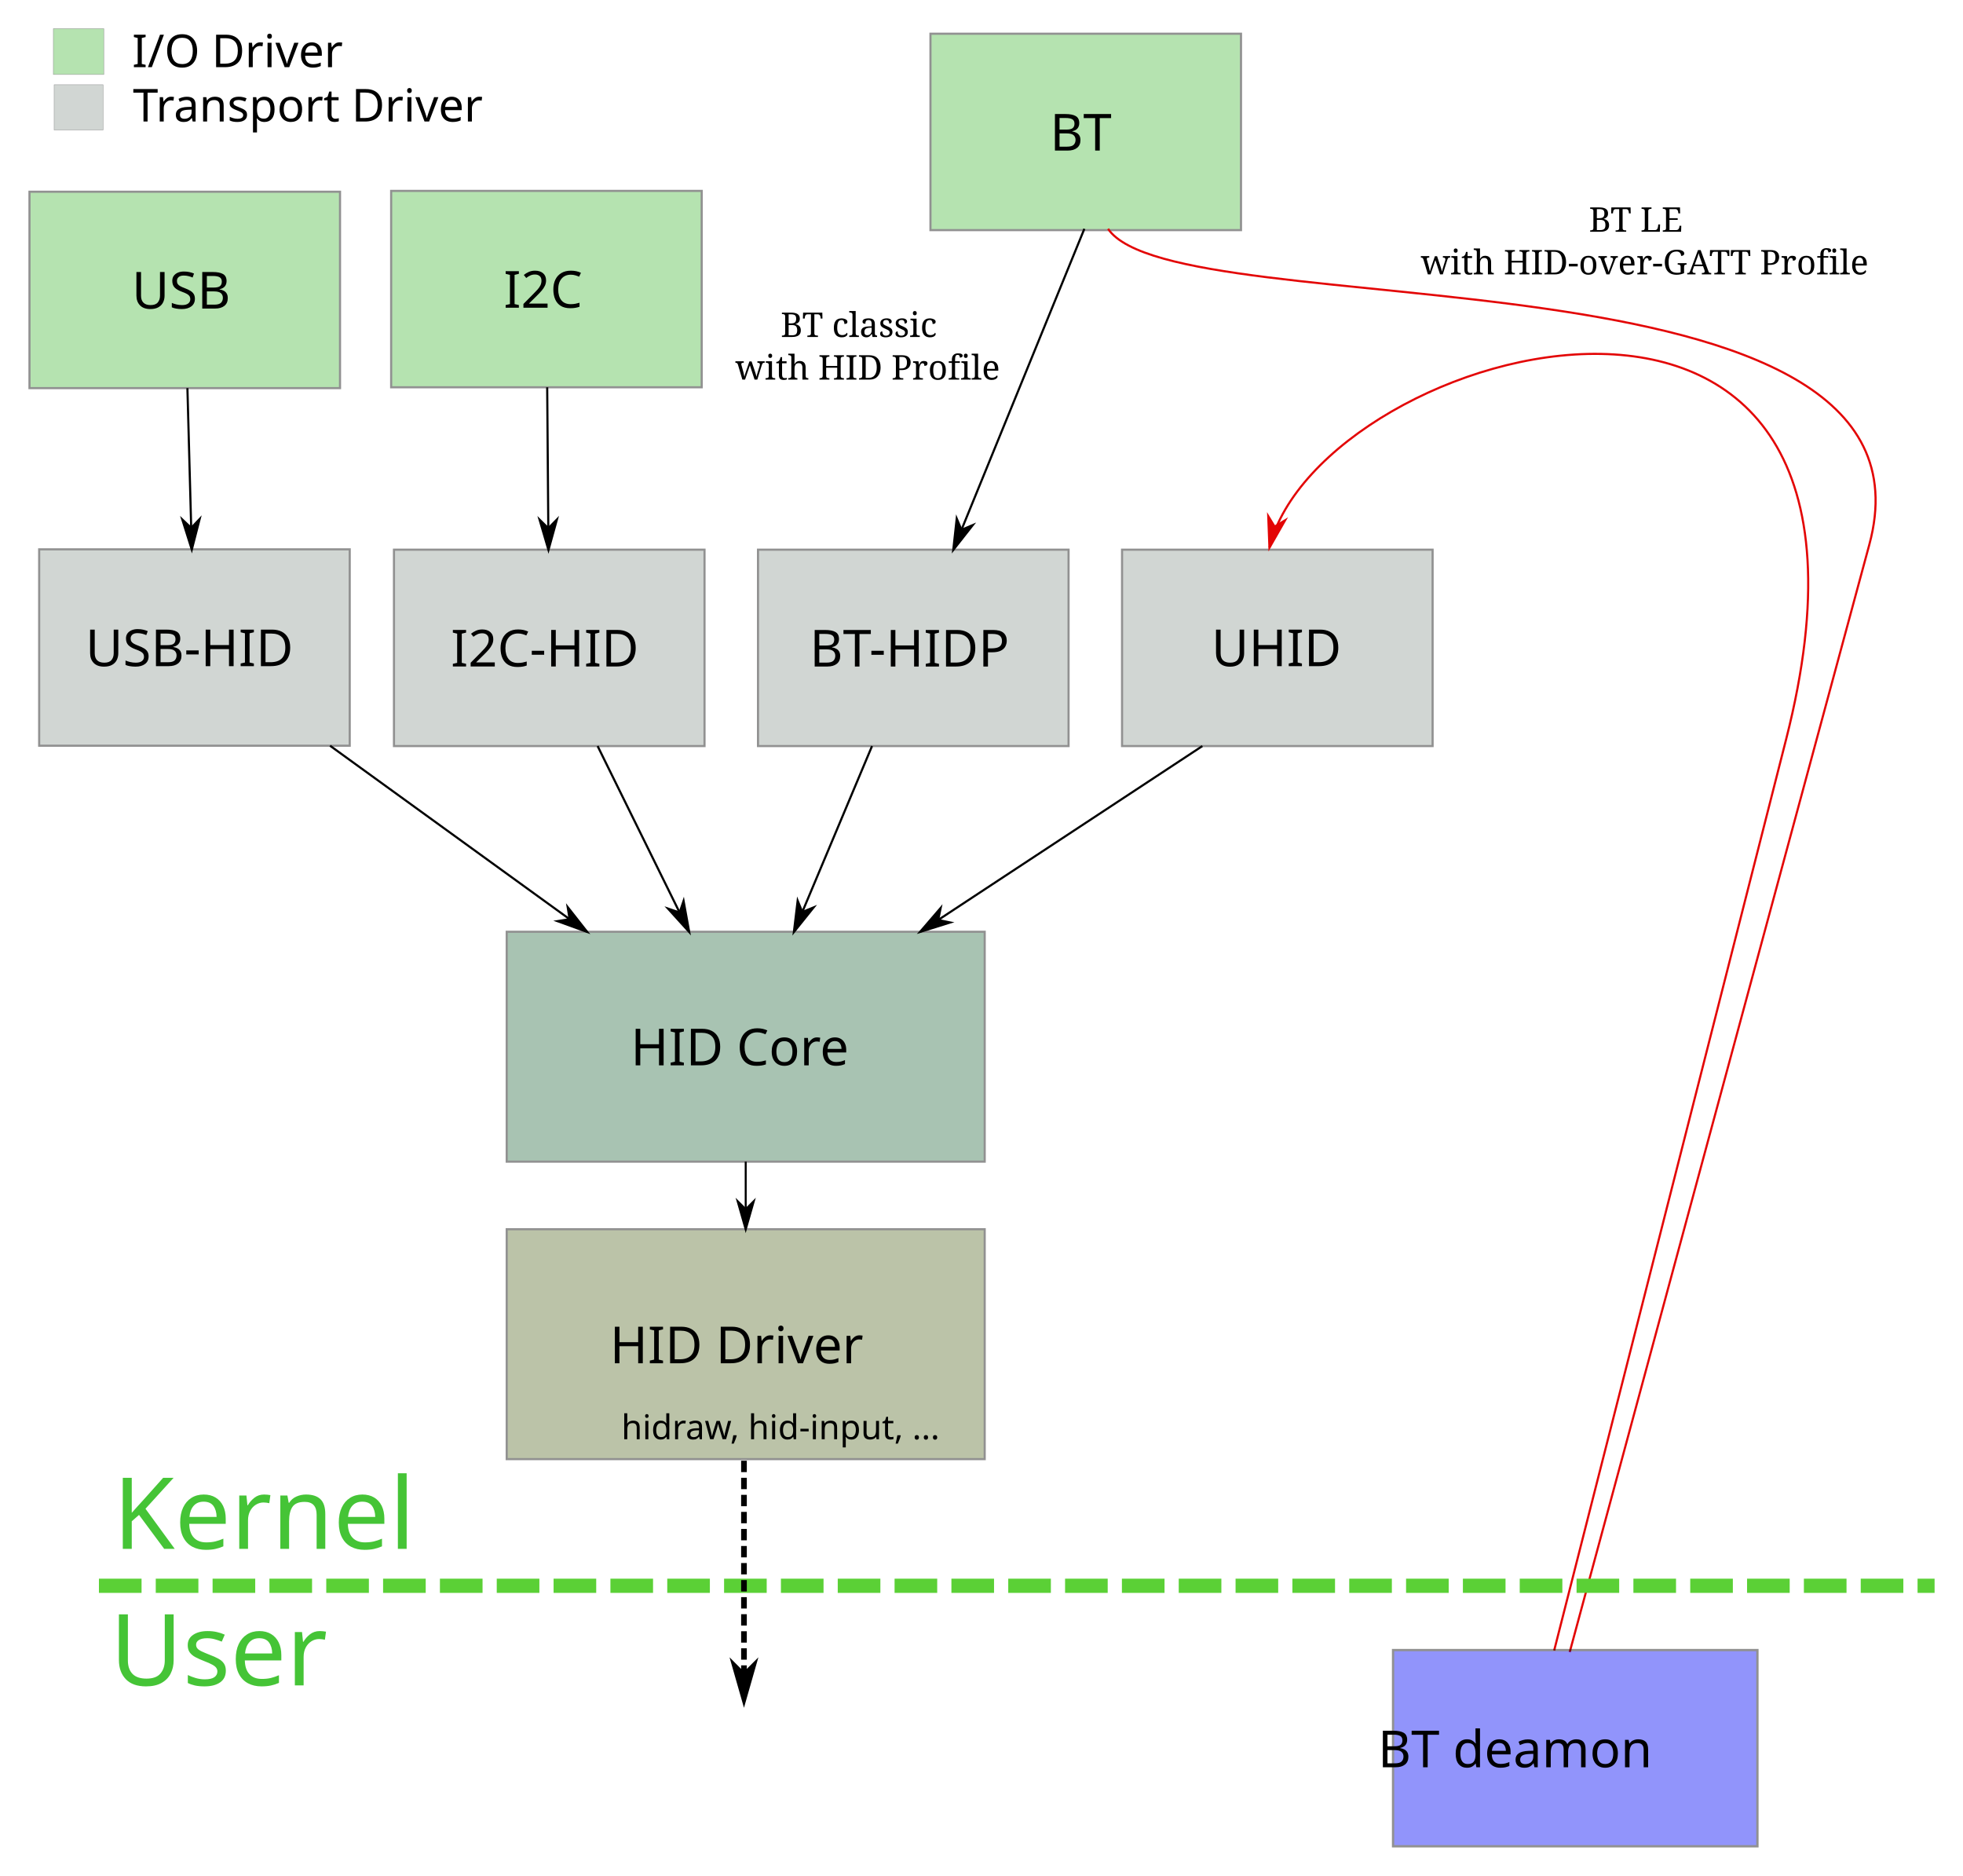
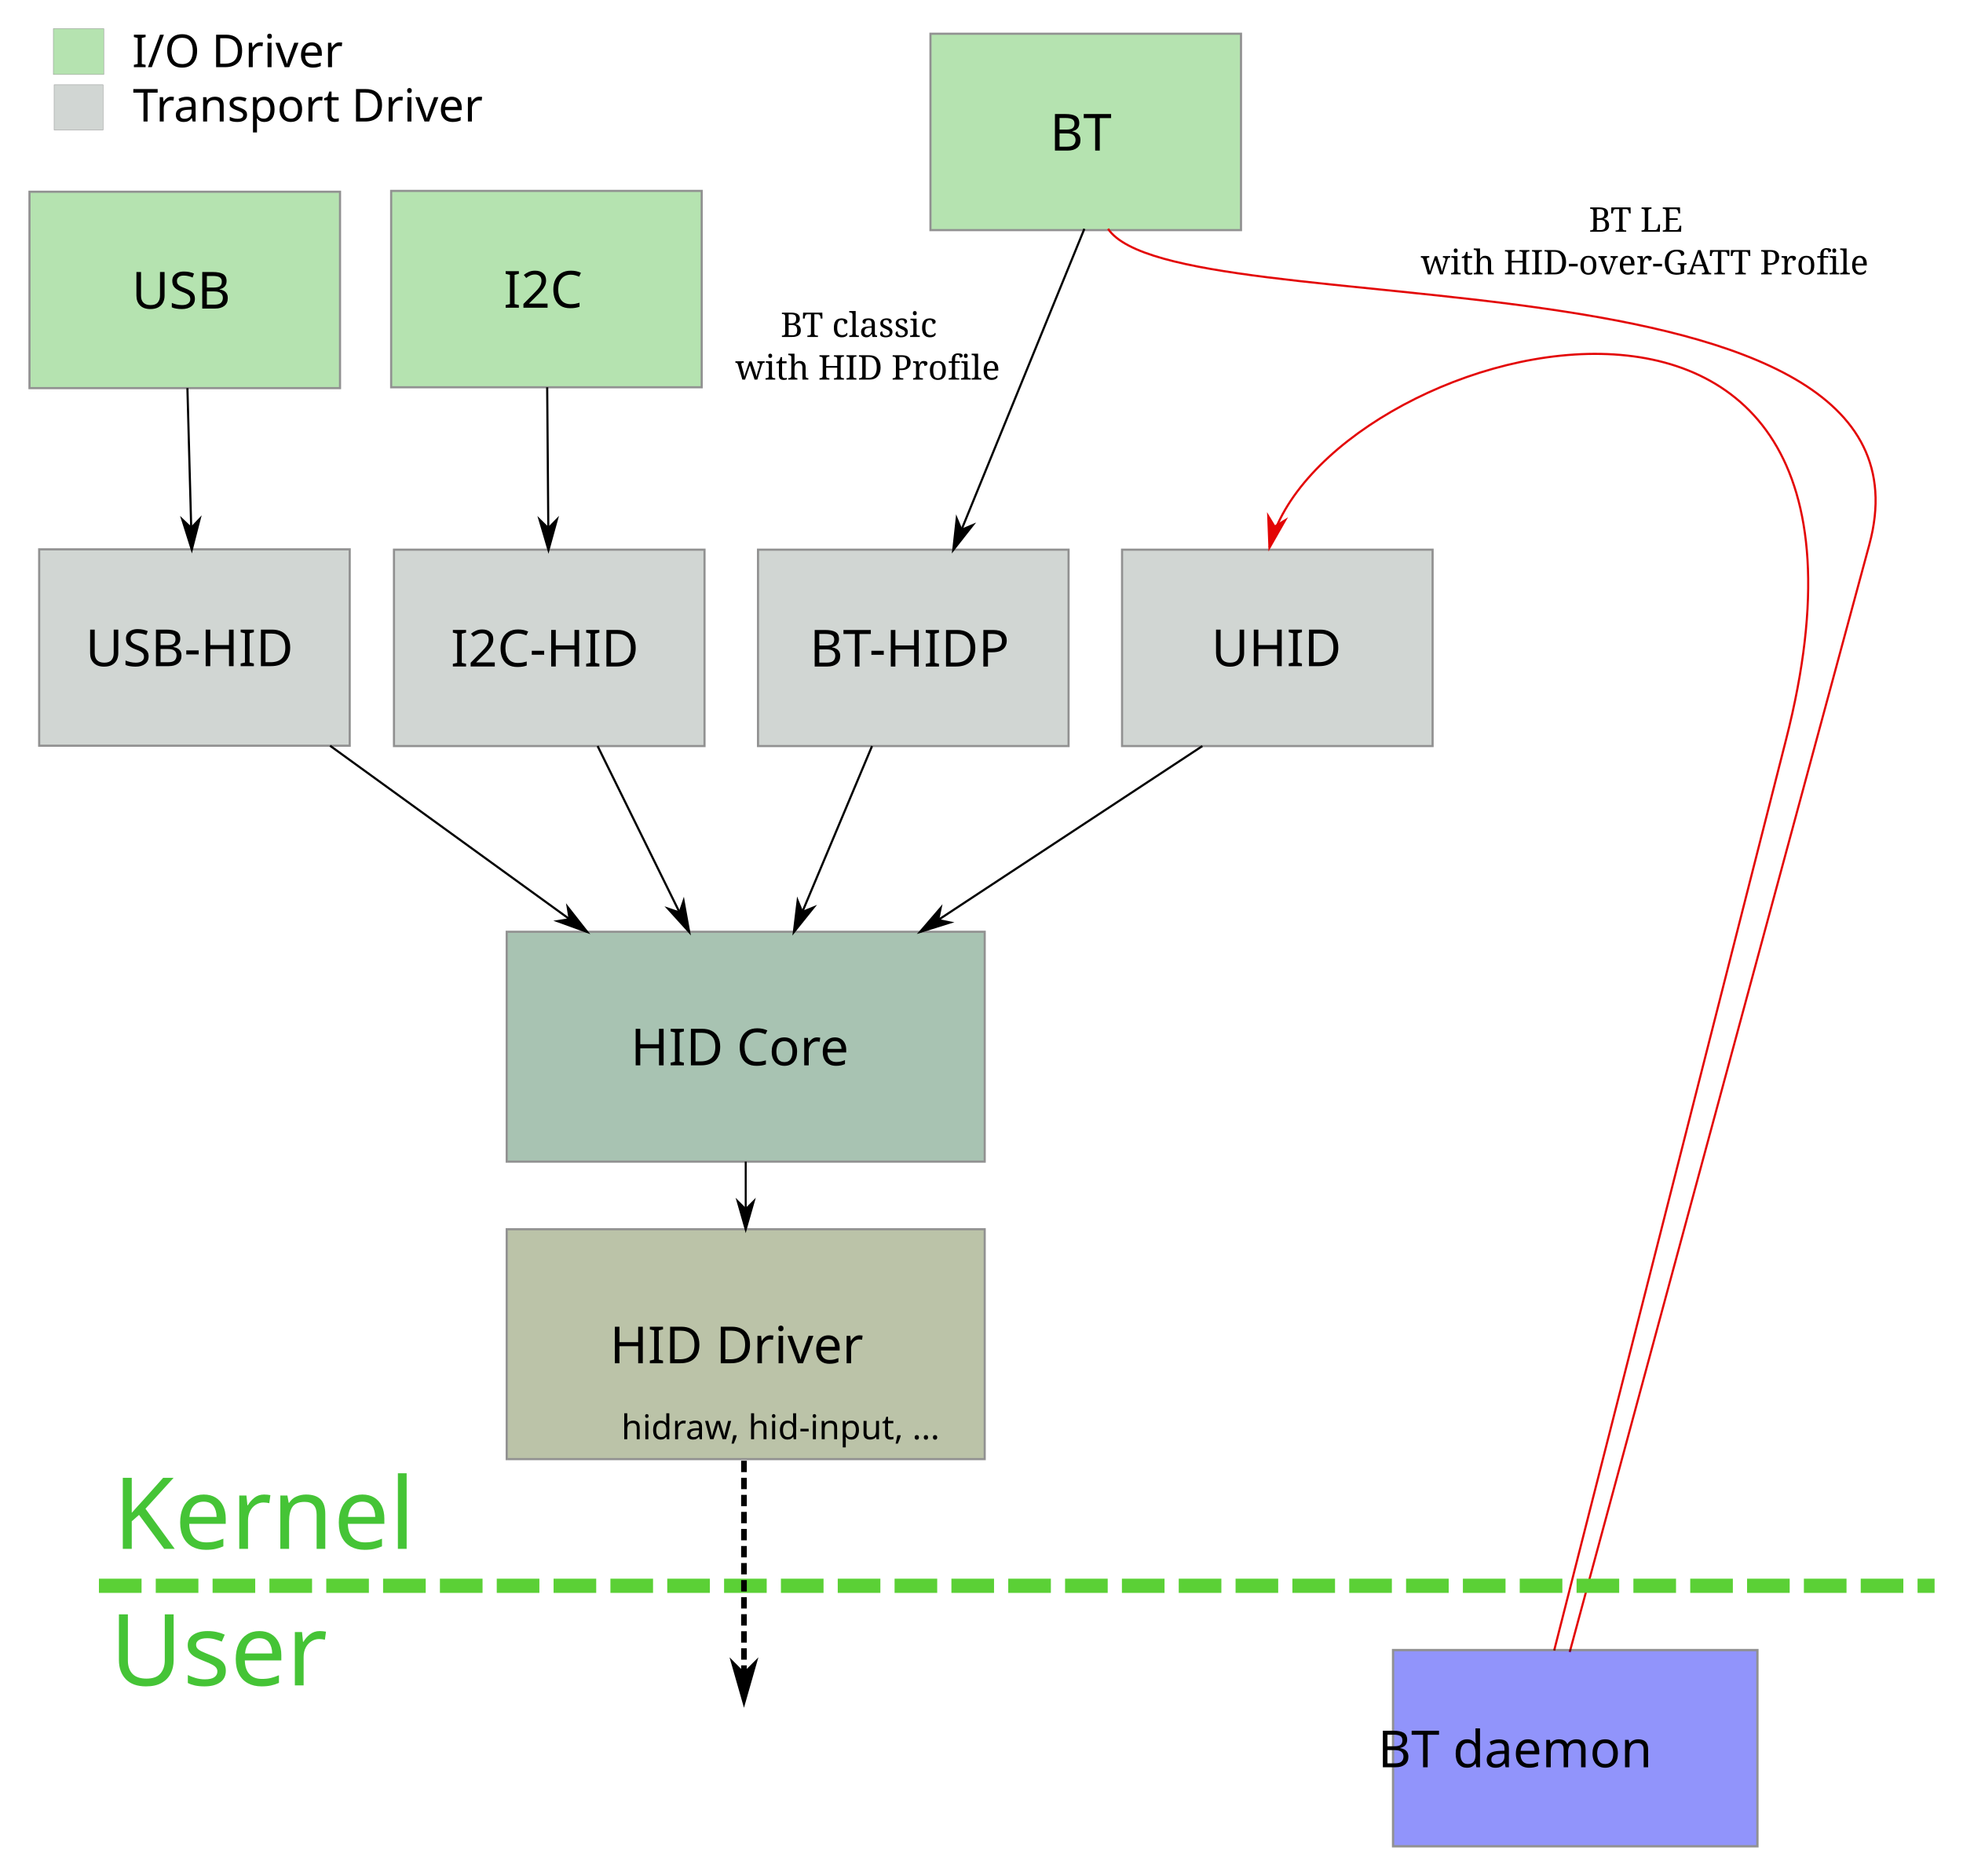
<svg xmlns="http://www.w3.org/2000/svg" xmlns:ns1="http://www.openswatchbook.org/uri/2009/osb" xmlns:xlink="http://www.w3.org/1999/xlink" version="1.1" id="svg2" height="660.092" width="690.815">
  <defs id="defs4">
    <marker style="overflow:visible" id="Arrow1Mend" refX="0" refY="0" orient="auto">
      <path transform="matrix(-0.4,0,0,-0.4,-4,0)" style="fill:#000000;fill-opacity:1;fill-rule:evenodd;stroke:#000000;stroke-width:1pt;stroke-opacity:1" d="M 0,0 5,-5 -12.5,0 5,5 0,0 Z" id="path4501" />
    </marker>
    <linearGradient id="linearGradient5498" ns1:paint="solid">
      <stop style="stop-color:#53be49;stop-opacity:1;" offset="0" id="stop5500" />
    </linearGradient>
    <linearGradient id="linearGradient5492" ns1:paint="solid">
      <stop style="stop-color:#000000;stop-opacity:1;" offset="0" id="stop5494" />
    </linearGradient>
    <marker orient="auto" refY="0" refX="0" id="Arrow1Lend" style="overflow:visible">
      <path id="path3848" d="M 0,0 5,-5 -12.5,0 5,5 0,0 Z" style="fill-rule:evenodd;stroke:#000000;stroke-width:1pt" transform="matrix(-0.8,0,0,-0.8,-10,0)" />
    </marker>
    <linearGradient xlink:href="#linearGradient5492" id="linearGradient5496" x1="43.071" y1="96.291" x2="189.786" y2="96.291" gradientUnits="userSpaceOnUse" />
    <linearGradient xlink:href="#linearGradient5498" id="linearGradient5502" x1="43.071" y1="96.291" x2="189.786" y2="96.291" gradientUnits="userSpaceOnUse" />
    <linearGradient id="linearGradient5498-9" ns1:paint="solid" gradientTransform="matrix(0.1623891,0,0,0.2335454,-192.0983,80.61542)">
      <stop style="stop-color:#53be49;stop-opacity:1;" offset="0" id="stop5500-2" />
    </linearGradient>
    <linearGradient id="linearGradient6790" ns1:paint="solid">
      <stop style="stop-color:#53be49;stop-opacity:1;" offset="0" id="stop6792" />
    </linearGradient>
    <linearGradient id="linearGradient5498-9-0" ns1:paint="solid" gradientTransform="matrix(0.1217918,0,0,0.175159,474.2078,391.3468)">
      <stop style="stop-color:#53be49;stop-opacity:1;" offset="0" id="stop5500-2-7" />
    </linearGradient>
    <linearGradient id="linearGradient6881" ns1:paint="solid" gradientTransform="matrix(0.1623891,0,0,0.2335454,-192.0983,80.61542)">
      <stop style="stop-color:#53be49;stop-opacity:1;" offset="0" id="stop6883" />
    </linearGradient>
    <marker orient="auto" refY="0" refX="0" id="Arrow1Lend0" style="overflow:visible">
      <path id="path6932" d="M 0,0 5,-5 -12.5,0 5,5 0,0 Z" style="fill:#e30505;fill-rule:evenodd;stroke:#e30505;stroke-width:1pt" transform="matrix(-0.8,0,0,-0.8,-10,0)" />
    </marker>
  </defs>
  <g id="layer1" transform="translate(-9.184531,-16.34368)">
    <g id="g6853">
      <rect y="209.766" x="404.056" height="69.107" width="109.286" id="rect2985" style="opacity:0.43;fill:#95a19a;fill-opacity:1;stroke:#000000;stroke-width:0.75;stroke-opacity:1" />
      <text id="text3755" y="250.753" x="435.505" style="font-style:normal;font-weight:normal;font-size:18px;line-height:125%;font-family:Sans;letter-spacing:0px;word-spacing:0px;fill:#000000;fill-opacity:1;stroke:none" xml:space="preserve">
        <tspan y="250.753" x="435.505" id="tspan3757">UHID</tspan>
      </text>
    </g>
    <rect style="opacity:0.43;fill:#95a19a;fill-opacity:1;stroke:#000000;stroke-width:0.143;stroke-opacity:1" id="rect2985-01" width="17.211" height="15.924" x="28.24" y="46.162" />
    <g transform="matrix(0.75,0,0,0.75,243.2653,172.101)" id="g3759-2">
      <g id="g3817">
        <rect style="opacity:0.43;fill:#95a19a;fill-opacity:1;stroke:#000000;stroke-opacity:1" id="rect2985-2" width="145.714" height="92.143" x="43.571" y="50.219" />
        <text xml:space="preserve" style="font-style:normal;font-weight:normal;font-size:24px;line-height:125%;font-family:Sans;letter-spacing:0px;word-spacing:0px;fill:#000000;fill-opacity:1;stroke:none" x="67.831" y="105.039" id="text3755-2">
          <tspan id="tspan3757-8" x="67.831" y="105.039">BT-HIDP</tspan>
        </text>
      </g>
    </g>
    <g transform="matrix(0.75,0,0,0.75,-12.95931,172.101)" id="g3759-4">
      <g id="g6769">
        <rect style="opacity:0.43;fill:#95a19a;fill-opacity:1;stroke:#000000;stroke-opacity:1" id="rect2985-3" width="145.714" height="92.143" x="47.907" y="50.061" />
        <text xml:space="preserve" style="font-style:normal;font-weight:normal;font-size:24px;line-height:125%;font-family:Sans;letter-spacing:0px;word-spacing:0px;fill:#000000;fill-opacity:1;stroke:none" x="69.659" y="104.869" id="text3755-6">
          <tspan id="tspan3757-2" x="69.659" y="104.869">USB-HID</tspan>
        </text>
      </g>
    </g>
    <g id="g3828" transform="matrix(0.75,0,0,0.75,-8.031472,211.2003)">
      <rect y="177.362" x="260.714" height="107.857" width="224.286" id="rect3822" style="opacity:0.43;fill:#35744d;fill-opacity:1;stroke:#000000;stroke-opacity:1" />
      <text id="text3824" y="240.027" x="318.904" style="font-style:normal;font-weight:normal;font-size:24px;line-height:125%;font-family:Sans;letter-spacing:0px;word-spacing:0px;fill:#000000;fill-opacity:1;stroke:none" xml:space="preserve">
        <tspan y="240.027" x="318.904" id="tspan3826">HID Core</tspan>
      </text>
    </g>
    <path style="fill:none;stroke:#000000;stroke-width:0.75px;stroke-linecap:butt;stroke-linejoin:miter;stroke-opacity:1;marker-end:url(#Arrow1Lend)" d="m 432.316,278.873 -99.266,65.349" id="path3833" />
    <path style="fill:none;stroke:#000000;stroke-width:0.75px;stroke-linecap:butt;stroke-linejoin:miter;stroke-opacity:1;marker-start:none;marker-end:url(#Arrow1Lend)" d="m 125.335,278.754 90.416,65.468" id="path3837" />
    <path style="fill:none;stroke:#000000;stroke-width:0.75px;stroke-linecap:butt;stroke-linejoin:miter;stroke-opacity:1;marker-end:url(#Arrow1Lend)" d="m 316.067,278.873 -27.46,65.349" id="path3839" />
    <g transform="matrix(0.75,0,0,0.75,115.153,172.101)" id="g3759-0">
      <rect y="50.219" x="43.571" height="92.143" width="145.714" id="rect2985-0" style="opacity:0.43;fill:#95a19a;fill-opacity:1;stroke:#000000;stroke-opacity:1" />
      <text id="text3755-64" y="105.027" x="70.251" style="font-style:normal;font-weight:normal;font-size:24px;line-height:125%;font-family:Sans;letter-spacing:0px;word-spacing:0px;fill:#000000;fill-opacity:1;stroke:none" xml:space="preserve">
        <tspan y="105.027" x="70.251" id="tspan3757-0">I2C-HID</tspan>
      </text>
    </g>
    <path style="fill:none;stroke:#000000;stroke-width:0.75px;stroke-linecap:butt;stroke-linejoin:miter;stroke-opacity:1;marker-start:none;marker-end:url(#Arrow1Lend)" d="m 219.496,278.873 32.191,65.349" id="path5016" />
    <g id="g5438" transform="matrix(0.75,0,0,0.75,-13.11904,46.14868)">
      <rect y="50.219" x="43.571" height="92.143" width="145.714" id="rect2985-3-1" style="opacity:0.43;fill:url(#linearGradient5502);fill-opacity:1;stroke:url(#linearGradient5496);stroke-opacity:1" />
      <text id="text3755-6-7" y="105.027" x="91.597" style="font-style:normal;font-weight:normal;font-size:24px;line-height:125%;font-family:Sans;letter-spacing:0px;word-spacing:0px;fill:#000000;fill-opacity:1;stroke:none" xml:space="preserve">
        <tspan y="105.027" x="91.597" id="tspan3757-2-1">USB</tspan>
      </text>
    </g>
    <g style="fill:url(#linearGradient5498)" id="g5443-3" transform="matrix(0.75,0,0,0.75,243.7123,45.09437)">
      <rect y="51.229" x="-129.165" height="92.143" width="145.714" id="rect2985-3-1-4-3" style="opacity:0.43;fill:url(#linearGradient5498);fill-opacity:1;stroke:#000000;stroke-width:1;stroke-opacity:1" />
      <text id="text3755-6-7-9-9" y="106.037" x="-76.393" style="font-style:normal;font-weight:normal;font-size:24px;line-height:125%;font-family:Sans;letter-spacing:0px;word-spacing:0px;fill:#000000;fill-opacity:1;stroke:none" xml:space="preserve">
        <tspan y="106.037" x="-76.393" id="tspan3757-2-1-3-8">I2C</tspan>
      </text>
    </g>
    <g style="fill:url(#linearGradient5498-9)" id="g5443-3-5" transform="matrix(0.75,0,0,0.75,187.7723,-43.01816)">
      <rect y="92.58" x="-213.073" height="21.52" width="23.662" id="rect2985-3-1-4-3-0" style="opacity:0.43;fill:url(#linearGradient5498-9);fill-opacity:1;stroke:#000000;stroke-width:0.195;stroke-opacity:1" />
      <text id="text6819" y="110.666" x="-176.15" style="font-style:normal;font-weight:normal;font-size:21.333px;line-height:125%;font-family:Sans;letter-spacing:0px;word-spacing:0px;fill:#000000;fill-opacity:1;stroke:none" xml:space="preserve">
        <tspan y="110.666" x="-176.15" id="tspan6821">I/O Driver</tspan>
      </text>
    </g>
    <path style="fill:none;stroke:#000000;stroke-width:0.75;stroke-linecap:butt;stroke-linejoin:miter;stroke-miterlimit:4;stroke-dasharray:none;stroke-dashoffset:0;stroke-opacity:1;marker-end:url(#Arrow1Lend)" d="m 75.139,152.92 1.538,56.727" id="path5517" />
    <path style="fill:none;stroke:#000000;stroke-width:0.75;stroke-linecap:butt;stroke-linejoin:miter;stroke-miterlimit:4;stroke-dasharray:none;stroke-opacity:1;marker-end:url(#Arrow1Lend)" d="m 201.753,152.624 0.449,57.142" id="path5701" />
    <g id="g5433" transform="matrix(0.75,0,0,0.75,361.8055,48.88244)">
      <g id="g5443">
        <g id="g5504" transform="translate(95.59535,-78.7919)">
          <rect y="51.229" x="-129.165" height="92.143" width="145.714" id="rect2985-3-1-4" style="opacity:0.43;fill:url(#linearGradient5498);fill-opacity:1;stroke:#000000;stroke-width:1;stroke-opacity:1" />
          <text id="text3755-6-7-9" y="106.049" x="-73.077" style="font-style:normal;font-weight:normal;font-size:24px;line-height:125%;font-family:Sans;letter-spacing:0px;word-spacing:0px;fill:#000000;fill-opacity:1;stroke:none" xml:space="preserve">
            <tspan y="106.049" x="-73.077" id="tspan3757-2-1-3">BT</tspan>
          </text>
        </g>
      </g>
    </g>
    <path style="display:inline;fill:none;stroke:#000000;stroke-width:0.75;stroke-linecap:butt;stroke-linejoin:miter;stroke-miterlimit:4;stroke-dasharray:none;stroke-opacity:1;marker-end:url(#Arrow1Lend)" d="M 390.791,96.857 344.694,209.766" id="path5897" />
    <path style="fill:none;stroke:#e30505;stroke-width:0.75;stroke-linecap:butt;stroke-linejoin:miter;stroke-miterlimit:4;stroke-dasharray:none;stroke-opacity:1;marker-end:url(#Arrow1Lend0)" d="m 399.124,96.857 c 23.957,35.524 297.322,2.411 267.906,111.138 L 561.591,597.71 m -5.465,-0.588 81.648,-320.711 C 688.594,76.785 473.594,137.107 455.945,208.984" id="path6097" />
    <text xml:space="preserve" style="font-style:normal;font-variant:normal;font-weight:normal;font-stretch:normal;font-size:12px;line-height:125%;font-family:Serif;-inkscape-font-specification:Serif;text-align:center;letter-spacing:0px;word-spacing:0px;text-anchor:middle;fill:#000000;fill-opacity:1;stroke:none" x="322.337" y="134.917" id="text6463">
      <tspan id="tspan6465" x="322.337" y="134.917">BT classic</tspan>
      <tspan x="322.337" y="149.917" id="tspan6467">with HID Profile</tspan>
    </text>
    <text xml:space="preserve" style="font-style:normal;font-variant:normal;font-weight:normal;font-stretch:normal;font-size:12px;line-height:125%;font-family:Serif;-inkscape-font-specification:Serif;text-align:center;letter-spacing:0px;word-spacing:0px;text-anchor:middle;fill:#000000;fill-opacity:1;stroke:none" x="595.775" y="97.9" id="text6463-5">
      <tspan id="tspan6465-7" x="595.775" y="97.9">BT LE</tspan>
      <tspan x="595.775" y="112.9" id="tspan6467-8">with HID-over-GATT Profile</tspan>
    </text>
    <g transform="matrix(0.75,0,0,0.75,445.2581,583.3942)" id="g3759-0-7">
      <g id="g6545" transform="translate(30.97801,-49.83419)">
        <rect style="opacity:0.43;fill:#0006f5;fill-opacity:1;stroke:#000000;stroke-width:1.083;stroke-opacity:1" id="rect2985-0-9" width="170.965" height="92.06" x="41.25" y="67.954" />
        <text xml:space="preserve" style="font-style:normal;font-weight:normal;font-size:24px;line-height:125%;font-family:Sans;text-align:center;letter-spacing:0px;word-spacing:0px;text-anchor:middle;fill:#000000;fill-opacity:1;stroke:none" x="126.586" y="122.932" id="text3755-64-1">
-           <tspan id="tspan6543" x="126.586" y="122.932">BT deamon</tspan>
+           <tspan id="tspan6543" x="126.586" y="122.932">BT daemon</tspan>
        </text>
        <path id="path4456" d="m -565.989,37.792 861.333,0" style="fill:none;fill-rule:evenodd;stroke:#5bd036;stroke-width:6.667;stroke-linecap:butt;stroke-linejoin:miter;stroke-miterlimit:4;stroke-dasharray:20, 6.667;stroke-dashoffset:0;stroke-opacity:1" />
        <text id="text4458" y="20.458" x="-559.322" style="font-style:normal;font-weight:normal;font-size:46.667px;line-height:125%;font-family:sans-serif;letter-spacing:0px;word-spacing:0px;fill:#45c436;fill-opacity:1;stroke:none;stroke-width:1px;stroke-linecap:butt;stroke-linejoin:miter;stroke-opacity:1" xml:space="preserve">
          <tspan id="tspan4462" y="20.458" x="-559.322">Kernel</tspan>
        </text>
        <text id="text4458-0" y="84.522" x="-560.809" style="font-style:normal;font-weight:normal;font-size:46.667px;line-height:125%;font-family:sans-serif;letter-spacing:0px;word-spacing:0px;fill:#45c436;fill-opacity:1;stroke:none;stroke-width:1px;stroke-linecap:butt;stroke-linejoin:miter;stroke-opacity:1" xml:space="preserve">
          <tspan id="tspan4462-7" y="84.522" x="-560.809">User</tspan>
        </text>
        <path id="path4486" d="m -263.322,-20.875 0,110.667" style="fill:none;fill-rule:evenodd;stroke:#000000;stroke-width:2.667;stroke-linecap:butt;stroke-linejoin:miter;stroke-miterlimit:4;stroke-dasharray:5.333, 2.667;stroke-dashoffset:0;stroke-opacity:1;marker-end:url(#Arrow1Mend)" />
      </g>
    </g>
    <rect style="opacity:0.43;fill:#627435;fill-opacity:1;stroke:#000000;stroke-width:0.75;stroke-opacity:1" id="rect3822-6" width="168.214" height="80.893" x="187.504" y="448.9" />
    <text xml:space="preserve" style="font-style:normal;font-weight:normal;font-size:18px;line-height:125%;font-family:Sans;letter-spacing:0px;word-spacing:0px;fill:#000000;fill-opacity:1;stroke:none" x="223.821" y="496.057" id="text3824-6">
      <tspan id="tspan3826-2" x="223.821" y="496.057">HID Driver</tspan>
    </text>
    <path id="path6585" d="m 271.611,425.115 0,23.786" style="fill:none;stroke:#000000;stroke-width:0.7;stroke-linecap:butt;stroke-linejoin:miter;stroke-miterlimit:4;stroke-dasharray:none;stroke-opacity:1;marker-end:url(#Arrow1Lend)" />
    <text xml:space="preserve" style="font-style:normal;font-weight:normal;font-size:16px;line-height:125%;font-family:Sans;letter-spacing:0px;word-spacing:0px;fill:#000000;fill-opacity:1;stroke:none" x="227.857" y="522.791" id="text6774">
      <tspan style="font-size:12px" id="tspan6776" x="227.857" y="522.791">hidraw, hid-input, ...</tspan>
    </text>
    <text xml:space="preserve" style="font-style:normal;font-weight:normal;font-size:16px;line-height:125%;font-family:Sans;letter-spacing:0px;word-spacing:0px;fill:#000000;fill-opacity:1;stroke:none" x="55.946" y="59.113" id="text6819-6">
      <tspan id="tspan6821-1" x="55.946" y="59.113">Transport Driver</tspan>
    </text>
  </g>
</svg>
